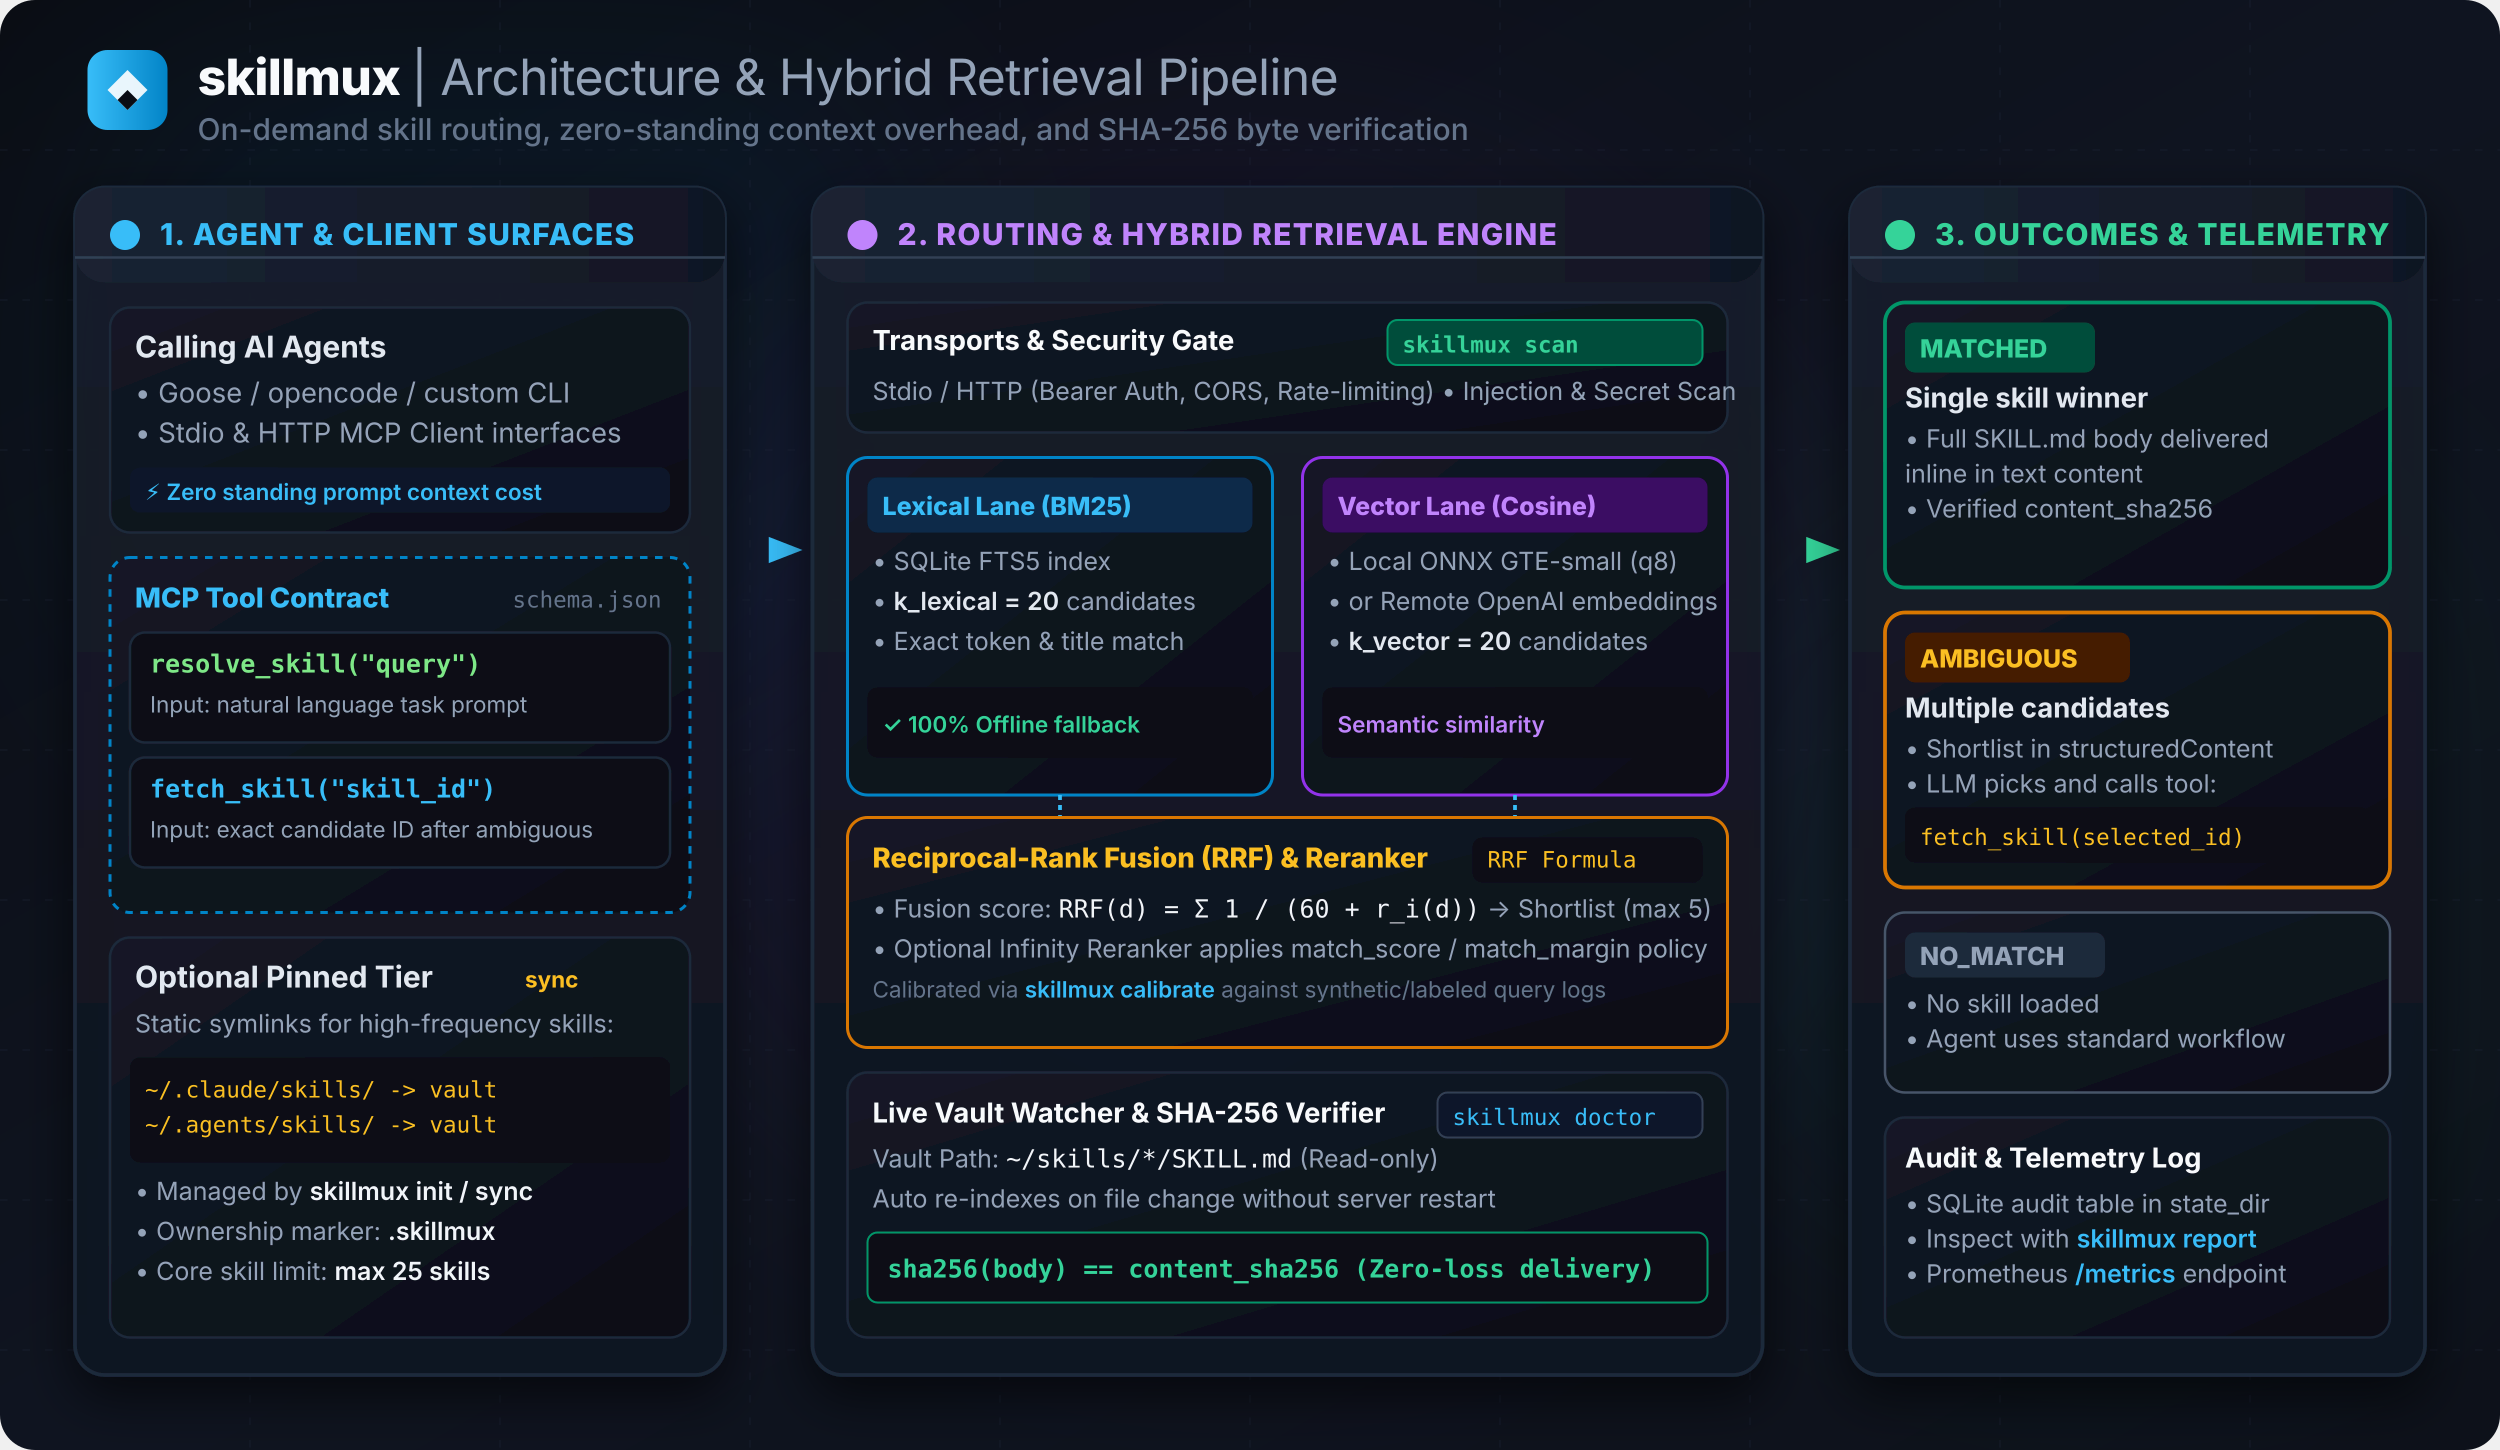
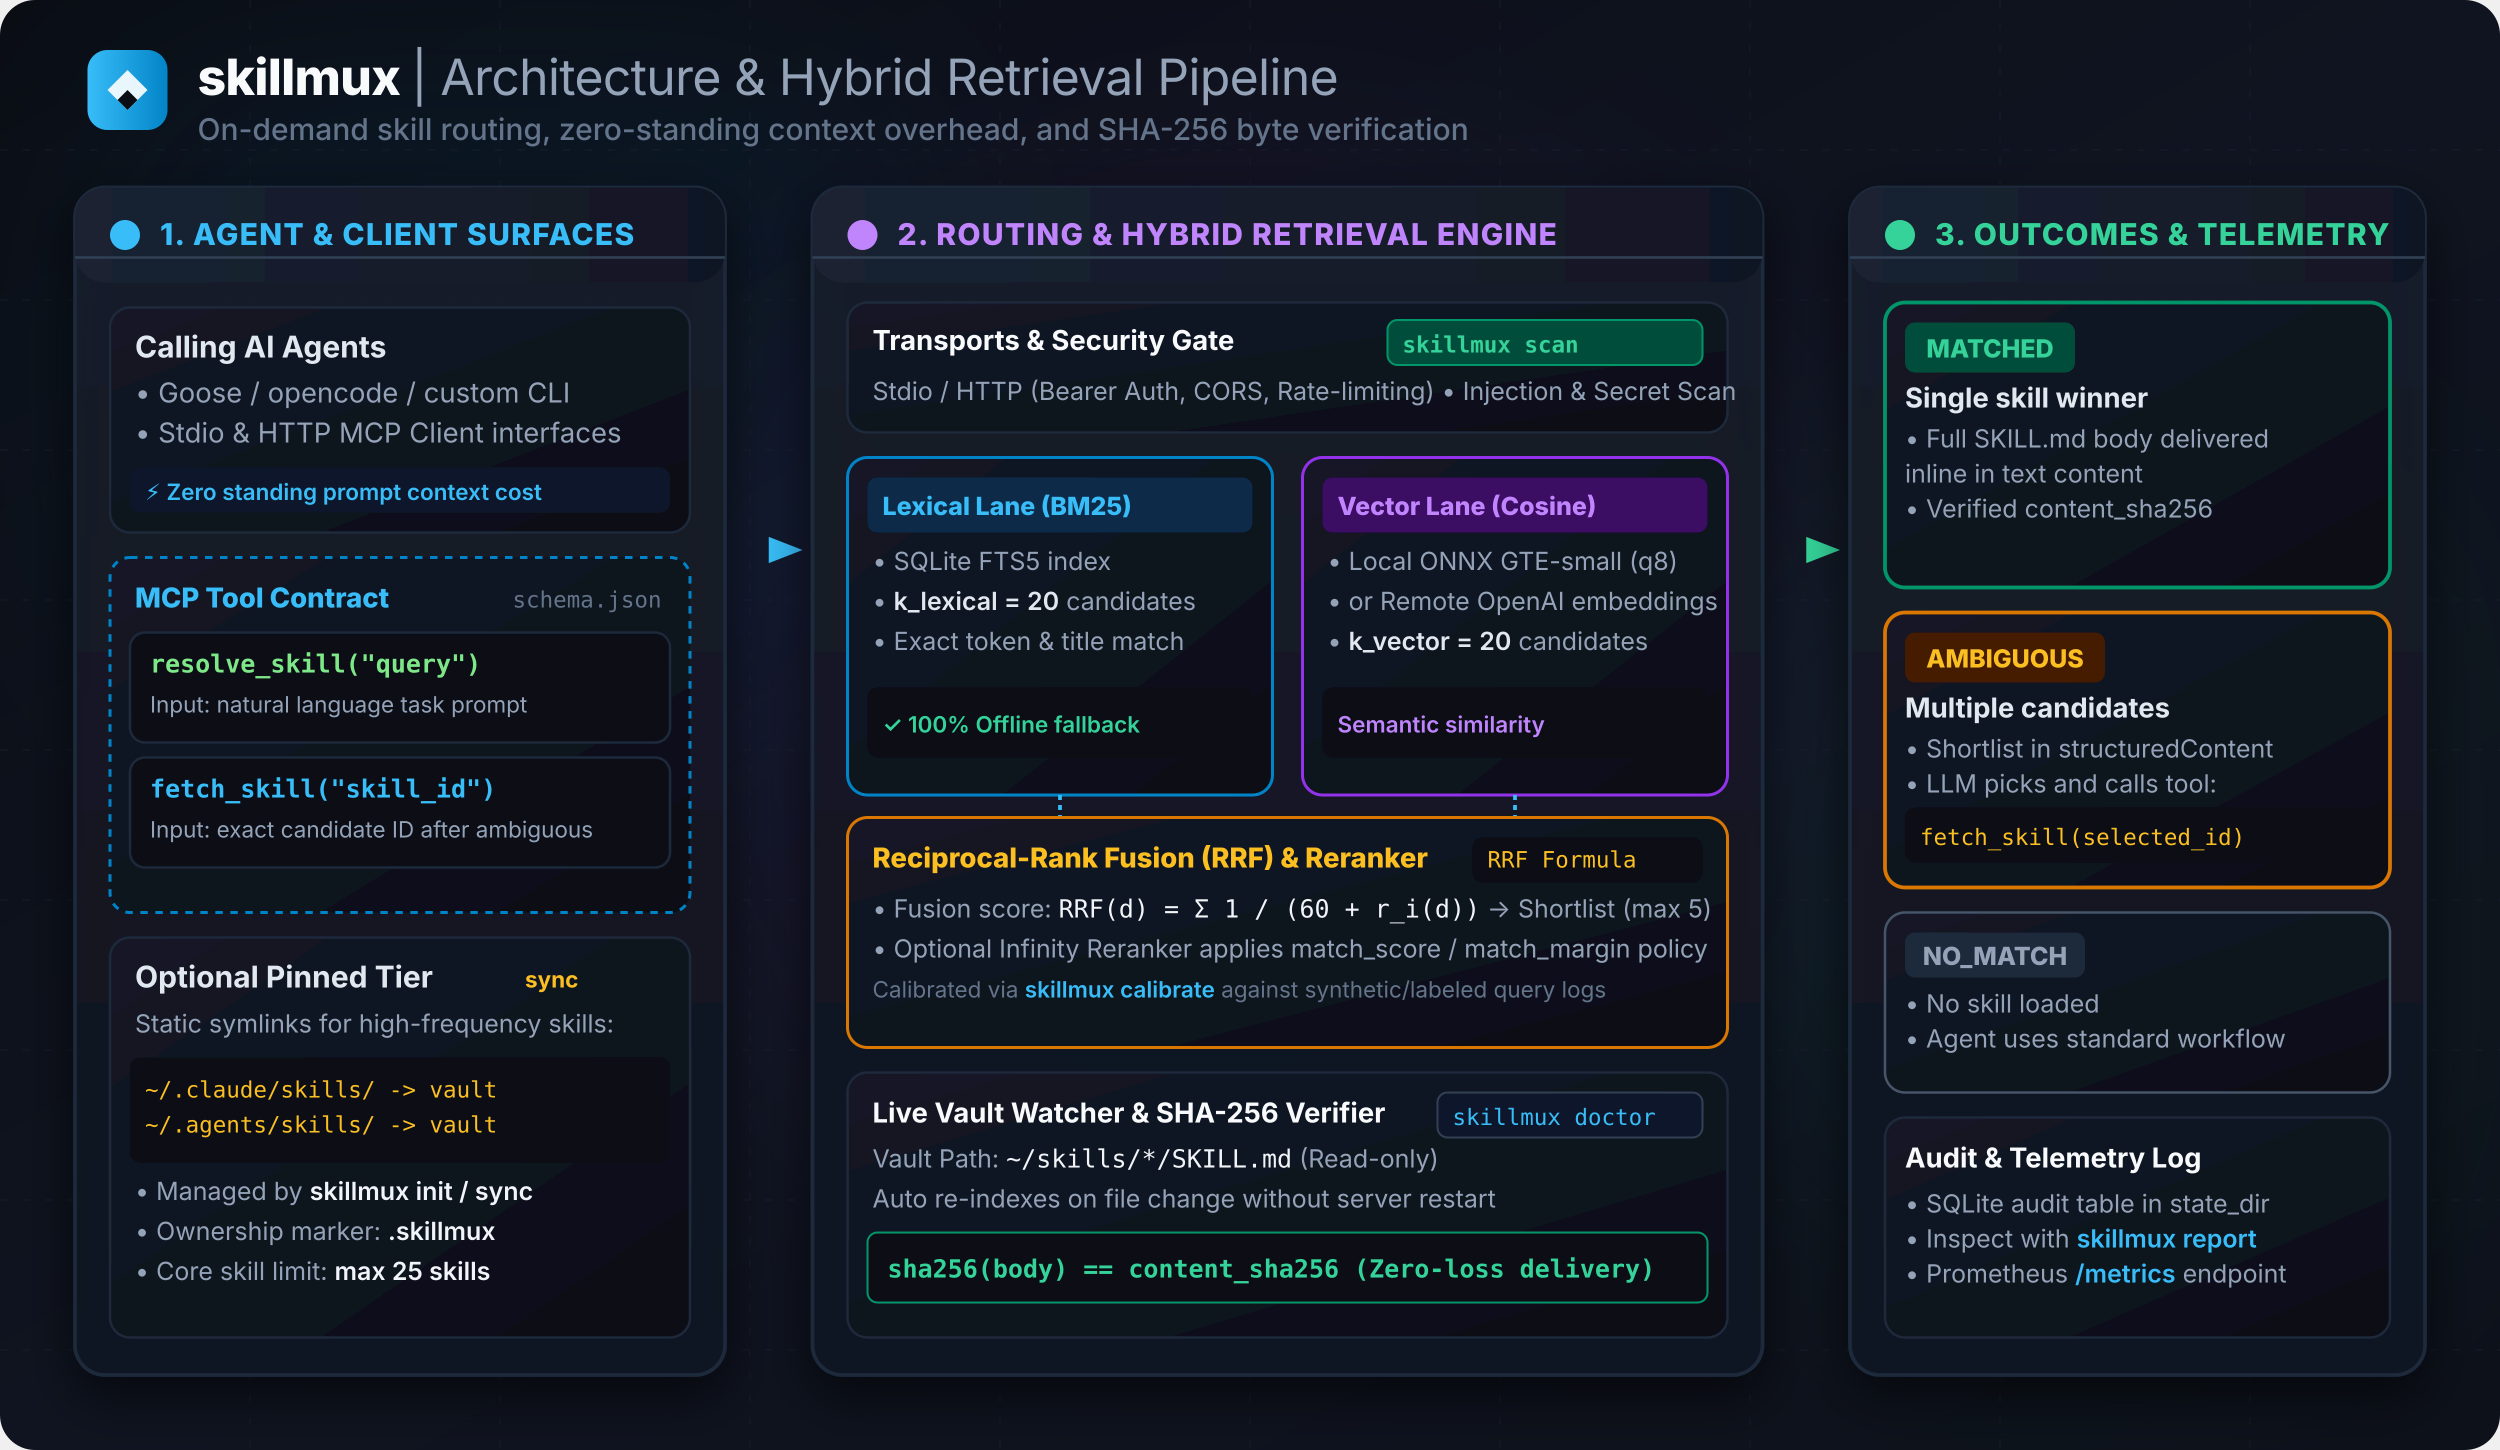
<svg xmlns="http://www.w3.org/2000/svg" viewBox="0 0 1000 580" width="100%" height="100%">
  <defs>
    <linearGradient id="bg-canvas" x1="0%" y1="0%" x2="100%" y2="100%">
      <stop offset="0%" stop-color="#0a0d14" />
      <stop offset="50%" stop-color="#0f1420" />
      <stop offset="100%" stop-color="#0d111a" />
    </linearGradient>
    <linearGradient id="card-bg" x1="0%" y1="0%" x2="0%" y2="100%">
      <stop offset="0%" stop-color="#161d2a" stop-opacity="0.95" />
      <stop offset="100%" stop-color="#0f1420" stop-opacity="0.98" />
    </linearGradient>
    <linearGradient id="inner-card-bg" x1="0%" y1="0%" x2="100%" y2="100%">
      <stop offset="0%" stop-color="#131926" />
      <stop offset="100%" stop-color="#0b0e17" />
    </linearGradient>
    <linearGradient id="header-bg" x1="0%" y1="0%" x2="100%" y2="0%">
      <stop offset="0%" stop-color="#1a2333" />
      <stop offset="100%" stop-color="#111724" />
    </linearGradient>
    <linearGradient id="cyan-glow" x1="0%" y1="0%" x2="100%" y2="0%">
      <stop offset="0%" stop-color="#38bdf8" />
      <stop offset="100%" stop-color="#0284c7" />
    </linearGradient>
    <linearGradient id="purple-glow" x1="0%" y1="0%" x2="100%" y2="0%">
      <stop offset="0%" stop-color="#c084fc" />
      <stop offset="100%" stop-color="#9333ea" />
    </linearGradient>
    <linearGradient id="emerald-glow" x1="0%" y1="0%" x2="100%" y2="0%">
      <stop offset="0%" stop-color="#34d399" />
      <stop offset="100%" stop-color="#059669" />
    </linearGradient>
    <linearGradient id="amber-glow" x1="0%" y1="0%" x2="100%" y2="0%">
      <stop offset="0%" stop-color="#fbbf24" />
      <stop offset="100%" stop-color="#d97706" />
    </linearGradient>
    <linearGradient id="flow-cyan" x1="0%" y1="0%" x2="100%" y2="0%">
      <stop offset="0%" stop-color="#38bdf8" stop-opacity="0.2" />
      <stop offset="50%" stop-color="#38bdf8" />
      <stop offset="100%" stop-color="#c084fc" />
    </linearGradient>
    <linearGradient id="flow-emerald" x1="0%" y1="0%" x2="100%" y2="0%">
      <stop offset="0%" stop-color="#c084fc" />
      <stop offset="50%" stop-color="#34d399" />
      <stop offset="100%" stop-color="#34d399" />
    </linearGradient>
    <marker id="arr-cyan" viewBox="0 0 10 10" refX="7" refY="5" markerWidth="6" markerHeight="6" orient="auto-start-reverse">
      <path d="M 0 1.5 L 9 5 L 0 8.5 z" fill="#38bdf8" />
    </marker>
    <marker id="arr-purple" viewBox="0 0 10 10" refX="7" refY="5" markerWidth="6" markerHeight="6" orient="auto-start-reverse">
      <path d="M 0 1.5 L 9 5 L 0 8.5 z" fill="#c084fc" />
    </marker>
    <marker id="arr-emerald" viewBox="0 0 10 10" refX="7" refY="5" markerWidth="6" markerHeight="6" orient="auto-start-reverse">
      <path d="M 0 1.5 L 9 5 L 0 8.5 z" fill="#34d399" />
    </marker>
    <filter id="drop-shadow" x="-10%" y="-10%" width="120%" height="120%">
      <feDropShadow dx="0" dy="8" stdDeviation="10" flood-color="#000000" flood-opacity="0.6" />
    </filter>
    <filter id="glow-cyan-filter" x="-20%" y="-20%" width="140%" height="140%">
      <feGaussianBlur stdDeviation="3" result="blur" />
      <feComposite in="SourceGraphic" in2="blur" operator="over" />
    </filter>
  </defs>
  <rect width="1000" height="580" rx="14" fill="url(#bg-canvas)" />
  <circle cx="200" cy="150" r="180" fill="#0284c7" opacity="0.06" filter="blur(40px)" />
  <circle cx="500" cy="280" r="220" fill="#9333ea" opacity="0.07" filter="blur(50px)" />
  <circle cx="850" cy="350" r="180" fill="#059669" opacity="0.06" filter="blur(40px)" />
  <path d="M 0 60 H 1000 M 0 120 H 1000 M 0 180 H 1000 M 0 240 H 1000 M 0 300 H 1000 M 0 360 H 1000 M 0 420 H 1000 M 0 480 H 1000 M 0 540 H 1000" stroke="#1e293b" stroke-width="0.5" stroke-dasharray="3,6" opacity="0.4" />
  <path d="M 100 0 V 580 M 200 0 V 580 M 300 0 V 580 M 400 0 V 580 M 500 0 V 580 M 600 0 V 580 M 700 0 V 580 M 800 0 V 580 M 900 0 V 580" stroke="#1e293b" stroke-width="0.5" stroke-dasharray="3,6" opacity="0.4" />
  <g transform="translate(35, 38)">
    <rect x="0" y="-18" width="32" height="32" rx="8" fill="url(#cyan-glow)" />
    <path d="M 8 -2 L 16 -10 L 24 -2 L 16 6 z" fill="#ffffff" opacity="0.9" />
    <path d="M 12 2 L 16 -2 L 20 2 L 16 6 z" fill="#0a0d14" />
    <text x="44" y="0" font-family="system-ui, -apple-system, sans-serif" font-size="20" font-weight="800" fill="#f8fafc" letter-spacing="-0.3">skillmux <tspan font-weight="400" fill="#94a3b8">| Architecture &amp; Hybrid Retrieval Pipeline</tspan>
    </text>
    <text x="44" y="18" font-family="system-ui, -apple-system, sans-serif" font-size="12" font-weight="500" fill="#64748b">On-demand skill routing, zero-standing context overhead, and SHA-256 byte verification</text>
  </g>
  <g transform="translate(30, 75)" filter="url(#drop-shadow)">
    <rect width="260" height="475" rx="12" fill="url(#card-bg)" stroke="#1e293b" stroke-width="1.5" />
    <rect x="0" y="0" width="260" height="38" rx="12" fill="url(#header-bg)" />
    <path d="M 0 28 H 260" stroke="#334155" stroke-width="1" />
    <circle cx="20" cy="19" r="6" fill="#38bdf8" />
    <text x="34" y="23" font-family="system-ui, -apple-system, sans-serif" font-size="12" font-weight="800" fill="#38bdf8" letter-spacing="0.5">1. AGENT &amp; CLIENT SURFACES</text>
    <rect x="14" y="48" width="232" height="90" rx="8" fill="url(#inner-card-bg)" stroke="#1e293b" stroke-width="1" />
    <text x="24" y="68" font-family="system-ui, -apple-system, sans-serif" font-size="12" font-weight="700" fill="#e2e8f0">Calling AI Agents</text>
    <text x="24" y="86" font-family="system-ui, -apple-system, sans-serif" font-size="11" fill="#94a3b8">• Goose / opencode / custom CLI</text>
    <text x="24" y="102" font-family="system-ui, -apple-system, sans-serif" font-size="11" fill="#94a3b8">• Stdio &amp; HTTP MCP Client interfaces</text>
    <rect x="22" y="112" width="216" height="18" rx="4" fill="#0f172a" />
    <text x="28" y="125" font-family="system-ui, -apple-system, sans-serif" font-size="9" font-weight="600" fill="#38bdf8">⚡ Zero standing prompt context cost</text>
    <rect x="14" y="148" width="232" height="142" rx="8" fill="url(#inner-card-bg)" stroke="#0284c7" stroke-dasharray="3,3" stroke-width="1.2" />
    <text x="24" y="168" font-family="system-ui, -apple-system, sans-serif" font-size="11" font-weight="800" fill="#38bdf8">MCP Tool Contract</text>
    <text x="175" y="168" font-family="ui-monospace, monospace" font-size="9" fill="#64748b">schema.json</text>
    <rect x="22" y="178" width="216" height="44" rx="6" fill="#090d16" stroke="#1e293b" stroke-width="1" />
    <text x="30" y="194" font-family="ui-monospace, SFMono-Regular, monospace" font-size="10" font-weight="700" fill="#7ee787">resolve_skill("query")</text>
    <text x="30" y="210" font-family="system-ui, -apple-system, sans-serif" font-size="9" fill="#94a3b8">Input: natural language task prompt</text>
    <rect x="22" y="228" width="216" height="44" rx="6" fill="#090d16" stroke="#1e293b" stroke-width="1" />
    <text x="30" y="244" font-family="ui-monospace, SFMono-Regular, monospace" font-size="10" font-weight="700" fill="#38bdf8">fetch_skill("skill_id")</text>
    <text x="30" y="260" font-family="system-ui, -apple-system, sans-serif" font-size="9" fill="#94a3b8">Input: exact candidate ID after ambiguous</text>
    <rect x="14" y="300" width="232" height="160" rx="8" fill="url(#inner-card-bg)" stroke="#1e293b" stroke-width="1" />
    <text x="24" y="320" font-family="system-ui, -apple-system, sans-serif" font-size="12" font-weight="700" fill="#e2e8f0">Optional Pinned Tier</text>
    <text x="180" y="320" font-family="system-ui, -apple-system, sans-serif" font-size="9" font-weight="700" fill="#fbbf24">sync</text>
    <text x="24" y="338" font-family="system-ui, -apple-system, sans-serif" font-size="10" fill="#94a3b8">Static symlinks for high-frequency skills:</text>
    <rect x="22" y="348" width="216" height="42" rx="4" fill="#090d16" />
    <text x="28" y="364" font-family="ui-monospace, SFMono-Regular, monospace" font-size="9" fill="#fbbf24">~/.claude/skills/ -&gt; vault</text>
    <text x="28" y="378" font-family="ui-monospace, SFMono-Regular, monospace" font-size="9" fill="#fbbf24">~/.agents/skills/ -&gt; vault</text>
    <text x="24" y="405" font-family="system-ui, -apple-system, sans-serif" font-size="10" fill="#94a3b8">• Managed by <tspan fill="#f1f5f9" font-weight="600">skillmux init / sync</tspan>
    </text>
    <text x="24" y="421" font-family="system-ui, -apple-system, sans-serif" font-size="10" fill="#94a3b8">• Ownership marker: <tspan fill="#f1f5f9" font-weight="600">.skillmux</tspan>
    </text>
    <text x="24" y="437" font-family="system-ui, -apple-system, sans-serif" font-size="10" fill="#94a3b8">• Core skill limit: <tspan fill="#f1f5f9" font-weight="600">max 25 skills</tspan>
    </text>
  </g>
  <path d="M 290 220 H 318" stroke="url(#flow-cyan)" stroke-width="2.5" marker-end="url(#arr-cyan)" />
  <g transform="translate(325, 75)" filter="url(#drop-shadow)">
    <rect width="380" height="475" rx="12" fill="url(#card-bg)" stroke="#1e293b" stroke-width="1.5" />
    <rect x="0" y="0" width="380" height="38" rx="12" fill="url(#header-bg)" />
    <path d="M 0 28 H 380" stroke="#334155" stroke-width="1" />
    <circle cx="20" cy="19" r="6" fill="#c084fc" />
    <text x="34" y="23" font-family="system-ui, -apple-system, sans-serif" font-size="12" font-weight="800" fill="#c084fc" letter-spacing="0.5">2. ROUTING &amp; HYBRID RETRIEVAL ENGINE</text>
    <rect x="14" y="46" width="352" height="52" rx="8" fill="url(#inner-card-bg)" stroke="#1e293b" stroke-width="1" />
    <text x="24" y="65" font-family="system-ui, -apple-system, sans-serif" font-size="11" font-weight="700" fill="#f8fafc">Transports &amp; Security Gate</text>
    <rect x="230" y="53" width="126" height="18" rx="4" fill="#064e3b" stroke="#059669" stroke-width="0.8" />
    <text x="236" y="66" font-family="ui-monospace, monospace" font-size="9" font-weight="700" fill="#34d399">skillmux scan</text>
    <text x="24" y="85" font-family="system-ui, -apple-system, sans-serif" font-size="10" fill="#94a3b8">Stdio / HTTP (Bearer Auth, CORS, Rate-limiting) • Injection &amp; Secret Scan</text>
    <rect x="14" y="108" width="170" height="135" rx="8" fill="url(#inner-card-bg)" stroke="#0284c7" stroke-width="1.2" />
    <rect x="22" y="116" width="154" height="22" rx="4" fill="#0c2a4a" />
    <text x="28" y="131" font-family="system-ui, -apple-system, sans-serif" font-size="10" font-weight="800" fill="#38bdf8">Lexical Lane (BM25)</text>
    <text x="24" y="153" font-family="system-ui, -apple-system, sans-serif" font-size="10" fill="#94a3b8">• SQLite FTS5 index</text>
    <text x="24" y="169" font-family="system-ui, -apple-system, sans-serif" font-size="10" fill="#94a3b8">• <tspan font-weight="600" fill="#e2e8f0">k_lexical = 20</tspan> candidates</text>
    <text x="24" y="185" font-family="system-ui, -apple-system, sans-serif" font-size="10" fill="#94a3b8">• Exact token &amp; title match</text>
    <rect x="22" y="200" width="154" height="28" rx="4" fill="#090d16" />
    <text x="28" y="218" font-family="system-ui, -apple-system, sans-serif" font-size="9" font-weight="600" fill="#34d399">✓ 100% Offline fallback</text>
    <rect x="196" y="108" width="170" height="135" rx="8" fill="url(#inner-card-bg)" stroke="#9333ea" stroke-width="1.2" />
    <rect x="204" y="116" width="154" height="22" rx="4" fill="#3b0764" />
    <text x="210" y="131" font-family="system-ui, -apple-system, sans-serif" font-size="10" font-weight="800" fill="#c084fc">Vector Lane (Cosine)</text>
    <text x="206" y="153" font-family="system-ui, -apple-system, sans-serif" font-size="10" fill="#94a3b8">• Local ONNX GTE-small (q8)</text>
    <text x="206" y="169" font-family="system-ui, -apple-system, sans-serif" font-size="10" fill="#94a3b8">• or Remote OpenAI embeddings</text>
    <text x="206" y="185" font-family="system-ui, -apple-system, sans-serif" font-size="10" fill="#94a3b8">• <tspan font-weight="600" fill="#e2e8f0">k_vector = 20</tspan> candidates</text>
    <rect x="204" y="200" width="154" height="28" rx="4" fill="#090d16" />
    <text x="210" y="218" font-family="system-ui, -apple-system, sans-serif" font-size="9" font-weight="600" fill="#c084fc">Semantic similarity</text>
    <path d="M 99 243 V 252 M 281 243 V 252" stroke="#38bdf8" stroke-width="1.5" stroke-dasharray="2,2" />
    <rect x="14" y="252" width="352" height="92" rx="8" fill="url(#inner-card-bg)" stroke="#d97706" stroke-width="1.2" />
    <text x="24" y="272" font-family="system-ui, -apple-system, sans-serif" font-size="11" font-weight="800" fill="#fbbf24">Reciprocal-Rank Fusion (RRF) &amp; Reranker</text>
    <rect x="264" y="260" width="92" height="18" rx="4" fill="#090d16" />
    <text x="270" y="272" font-family="ui-monospace, monospace" font-size="9" fill="#fbbf24">RRF Formula</text>
    <text x="24" y="292" font-family="system-ui, -apple-system, sans-serif" font-size="10" fill="#94a3b8">• Fusion score: <tspan font-family="ui-monospace, monospace" fill="#f1f5f9">RRF(d) = Σ 1 / (60 + r_i(d))</tspan> → Shortlist (max 5)</text>
    <text x="24" y="308" font-family="system-ui, -apple-system, sans-serif" font-size="10" fill="#94a3b8">• Optional Infinity Reranker applies match_score / match_margin policy</text>
    <text x="24" y="324" font-family="system-ui, -apple-system, sans-serif" font-size="9" fill="#64748b">Calibrated via <tspan fill="#38bdf8" font-weight="600">skillmux calibrate</tspan> against synthetic/labeled query logs</text>
    <rect x="14" y="354" width="352" height="106" rx="8" fill="url(#inner-card-bg)" stroke="#1e293b" stroke-width="1" />
    <text x="24" y="374" font-family="system-ui, -apple-system, sans-serif" font-size="11" font-weight="700" fill="#f8fafc">Live Vault Watcher &amp; SHA-256 Verifier</text>
    <rect x="250" y="362" width="106" height="18" rx="4" fill="#0f172a" stroke="#334155" stroke-width="0.8" />
    <text x="256" y="375" font-family="ui-monospace, monospace" font-size="9" fill="#38bdf8">skillmux doctor</text>
    <text x="24" y="392" font-family="system-ui, -apple-system, sans-serif" font-size="10" fill="#94a3b8">Vault Path: <tspan fill="#f1f5f9" font-family="ui-monospace, monospace">~/skills/*/SKILL.md</tspan> (Read-only)</text>
    <text x="24" y="408" font-family="system-ui, -apple-system, sans-serif" font-size="10" fill="#94a3b8">Auto re-indexes on file change without server restart</text>
    <rect x="22" y="418" width="336" height="28" rx="4" fill="#090d16" stroke="#059669" stroke-width="0.8" />
    <text x="30" y="436" font-family="ui-monospace, SFMono-Regular, monospace" font-size="10" font-weight="600" fill="#34d399">sha256(body) == content_sha256 (Zero-loss delivery)</text>
  </g>
  <path d="M 705 220 H 733" stroke="url(#flow-emerald)" stroke-width="2.5" marker-end="url(#arr-emerald)" />
  <g transform="translate(740, 75)" filter="url(#drop-shadow)">
    <rect width="230" height="475" rx="12" fill="url(#card-bg)" stroke="#1e293b" stroke-width="1.5" />
    <rect x="0" y="0" width="230" height="38" rx="12" fill="url(#header-bg)" />
    <path d="M 0 28 H 230" stroke="#334155" stroke-width="1" />
    <circle cx="20" cy="19" r="6" fill="#34d399" />
    <text x="34" y="23" font-family="system-ui, -apple-system, sans-serif" font-size="12" font-weight="800" fill="#34d399" letter-spacing="0.5">3. OUTCOMES &amp; TELEMETRY</text>
    <rect x="14" y="46" width="202" height="114" rx="8" fill="url(#inner-card-bg)" stroke="#059669" stroke-width="1.5" />
-     <rect x="22" y="54" width="76" height="20" rx="4" fill="#064e3b" />
-     <text x="28" y="68" font-family="system-ui, -apple-system, sans-serif" font-size="10" font-weight="800" fill="#34d399">MATCHED</text>
+     <rect x="22" y="54" width="68" height="20" rx="4" fill="#064e3b" />
+     <text x="56" y="68" text-anchor="middle" font-family="system-ui, -apple-system, sans-serif" font-size="10" font-weight="800" fill="#34d399">MATCHED</text>
    <text x="22" y="88" font-family="system-ui, -apple-system, sans-serif" font-size="11" font-weight="700" fill="#e2e8f0">Single skill winner</text>
    <text x="22" y="104" font-family="system-ui, -apple-system, sans-serif" font-size="10" fill="#94a3b8">• Full SKILL.md body delivered</text>
    <text x="22" y="118" font-family="system-ui, -apple-system, sans-serif" font-size="10" fill="#94a3b8">  inline in text content</text>
    <text x="22" y="132" font-family="system-ui, -apple-system, sans-serif" font-size="10" fill="#94a3b8">• Verified content_sha256</text>
    <rect x="14" y="170" width="202" height="110" rx="8" fill="url(#inner-card-bg)" stroke="#d97706" stroke-width="1.5" />
-     <rect x="22" y="178" width="90" height="20" rx="4" fill="#451a03" />
-     <text x="28" y="192" font-family="system-ui, -apple-system, sans-serif" font-size="10" font-weight="800" fill="#fbbf24">AMBIGUOUS</text>
+     <rect x="22" y="178" width="80" height="20" rx="4" fill="#451a03" />
+     <text x="62" y="192" text-anchor="middle" font-family="system-ui, -apple-system, sans-serif" font-size="10" font-weight="800" fill="#fbbf24">AMBIGUOUS</text>
    <text x="22" y="212" font-family="system-ui, -apple-system, sans-serif" font-size="11" font-weight="700" fill="#e2e8f0">Multiple candidates</text>
    <text x="22" y="228" font-family="system-ui, -apple-system, sans-serif" font-size="10" fill="#94a3b8">• Shortlist in structuredContent</text>
    <text x="22" y="242" font-family="system-ui, -apple-system, sans-serif" font-size="10" fill="#94a3b8">• LLM picks and calls tool:</text>
    <rect x="22" y="248" width="186" height="22" rx="4" fill="#090d16" />
    <text x="28" y="263" font-family="ui-monospace, monospace" font-size="9" fill="#fbbf24">fetch_skill(selected_id)</text>
    <rect x="14" y="290" width="202" height="72" rx="8" fill="url(#inner-card-bg)" stroke="#475569" stroke-width="1" />
-     <rect x="22" y="298" width="80" height="18" rx="4" fill="#1e293b" />
-     <text x="28" y="311" font-family="system-ui, -apple-system, sans-serif" font-size="10" font-weight="800" fill="#94a3b8">NO_MATCH</text>
+     <rect x="22" y="298" width="72" height="18" rx="4" fill="#1e293b" />
+     <text x="58" y="311" text-anchor="middle" font-family="system-ui, -apple-system, sans-serif" font-size="10" font-weight="800" fill="#94a3b8">NO_MATCH</text>
    <text x="22" y="330" font-family="system-ui, -apple-system, sans-serif" font-size="10" fill="#94a3b8">• No skill loaded</text>
    <text x="22" y="344" font-family="system-ui, -apple-system, sans-serif" font-size="10" fill="#94a3b8">• Agent uses standard workflow</text>
    <rect x="14" y="372" width="202" height="88" rx="8" fill="url(#inner-card-bg)" stroke="#1e293b" stroke-width="1" />
    <text x="22" y="392" font-family="system-ui, -apple-system, sans-serif" font-size="11" font-weight="700" fill="#f8fafc">Audit &amp; Telemetry Log</text>
    <text x="22" y="410" font-family="system-ui, -apple-system, sans-serif" font-size="10" fill="#94a3b8">• SQLite audit table in state_dir</text>
    <text x="22" y="424" font-family="system-ui, -apple-system, sans-serif" font-size="10" fill="#94a3b8">• Inspect with <tspan fill="#38bdf8" font-weight="600">skillmux report</tspan>
    </text>
    <text x="22" y="438" font-family="system-ui, -apple-system, sans-serif" font-size="10" fill="#94a3b8">• Prometheus <tspan fill="#38bdf8" font-weight="600">/metrics</tspan> endpoint</text>
  </g>
</svg>
